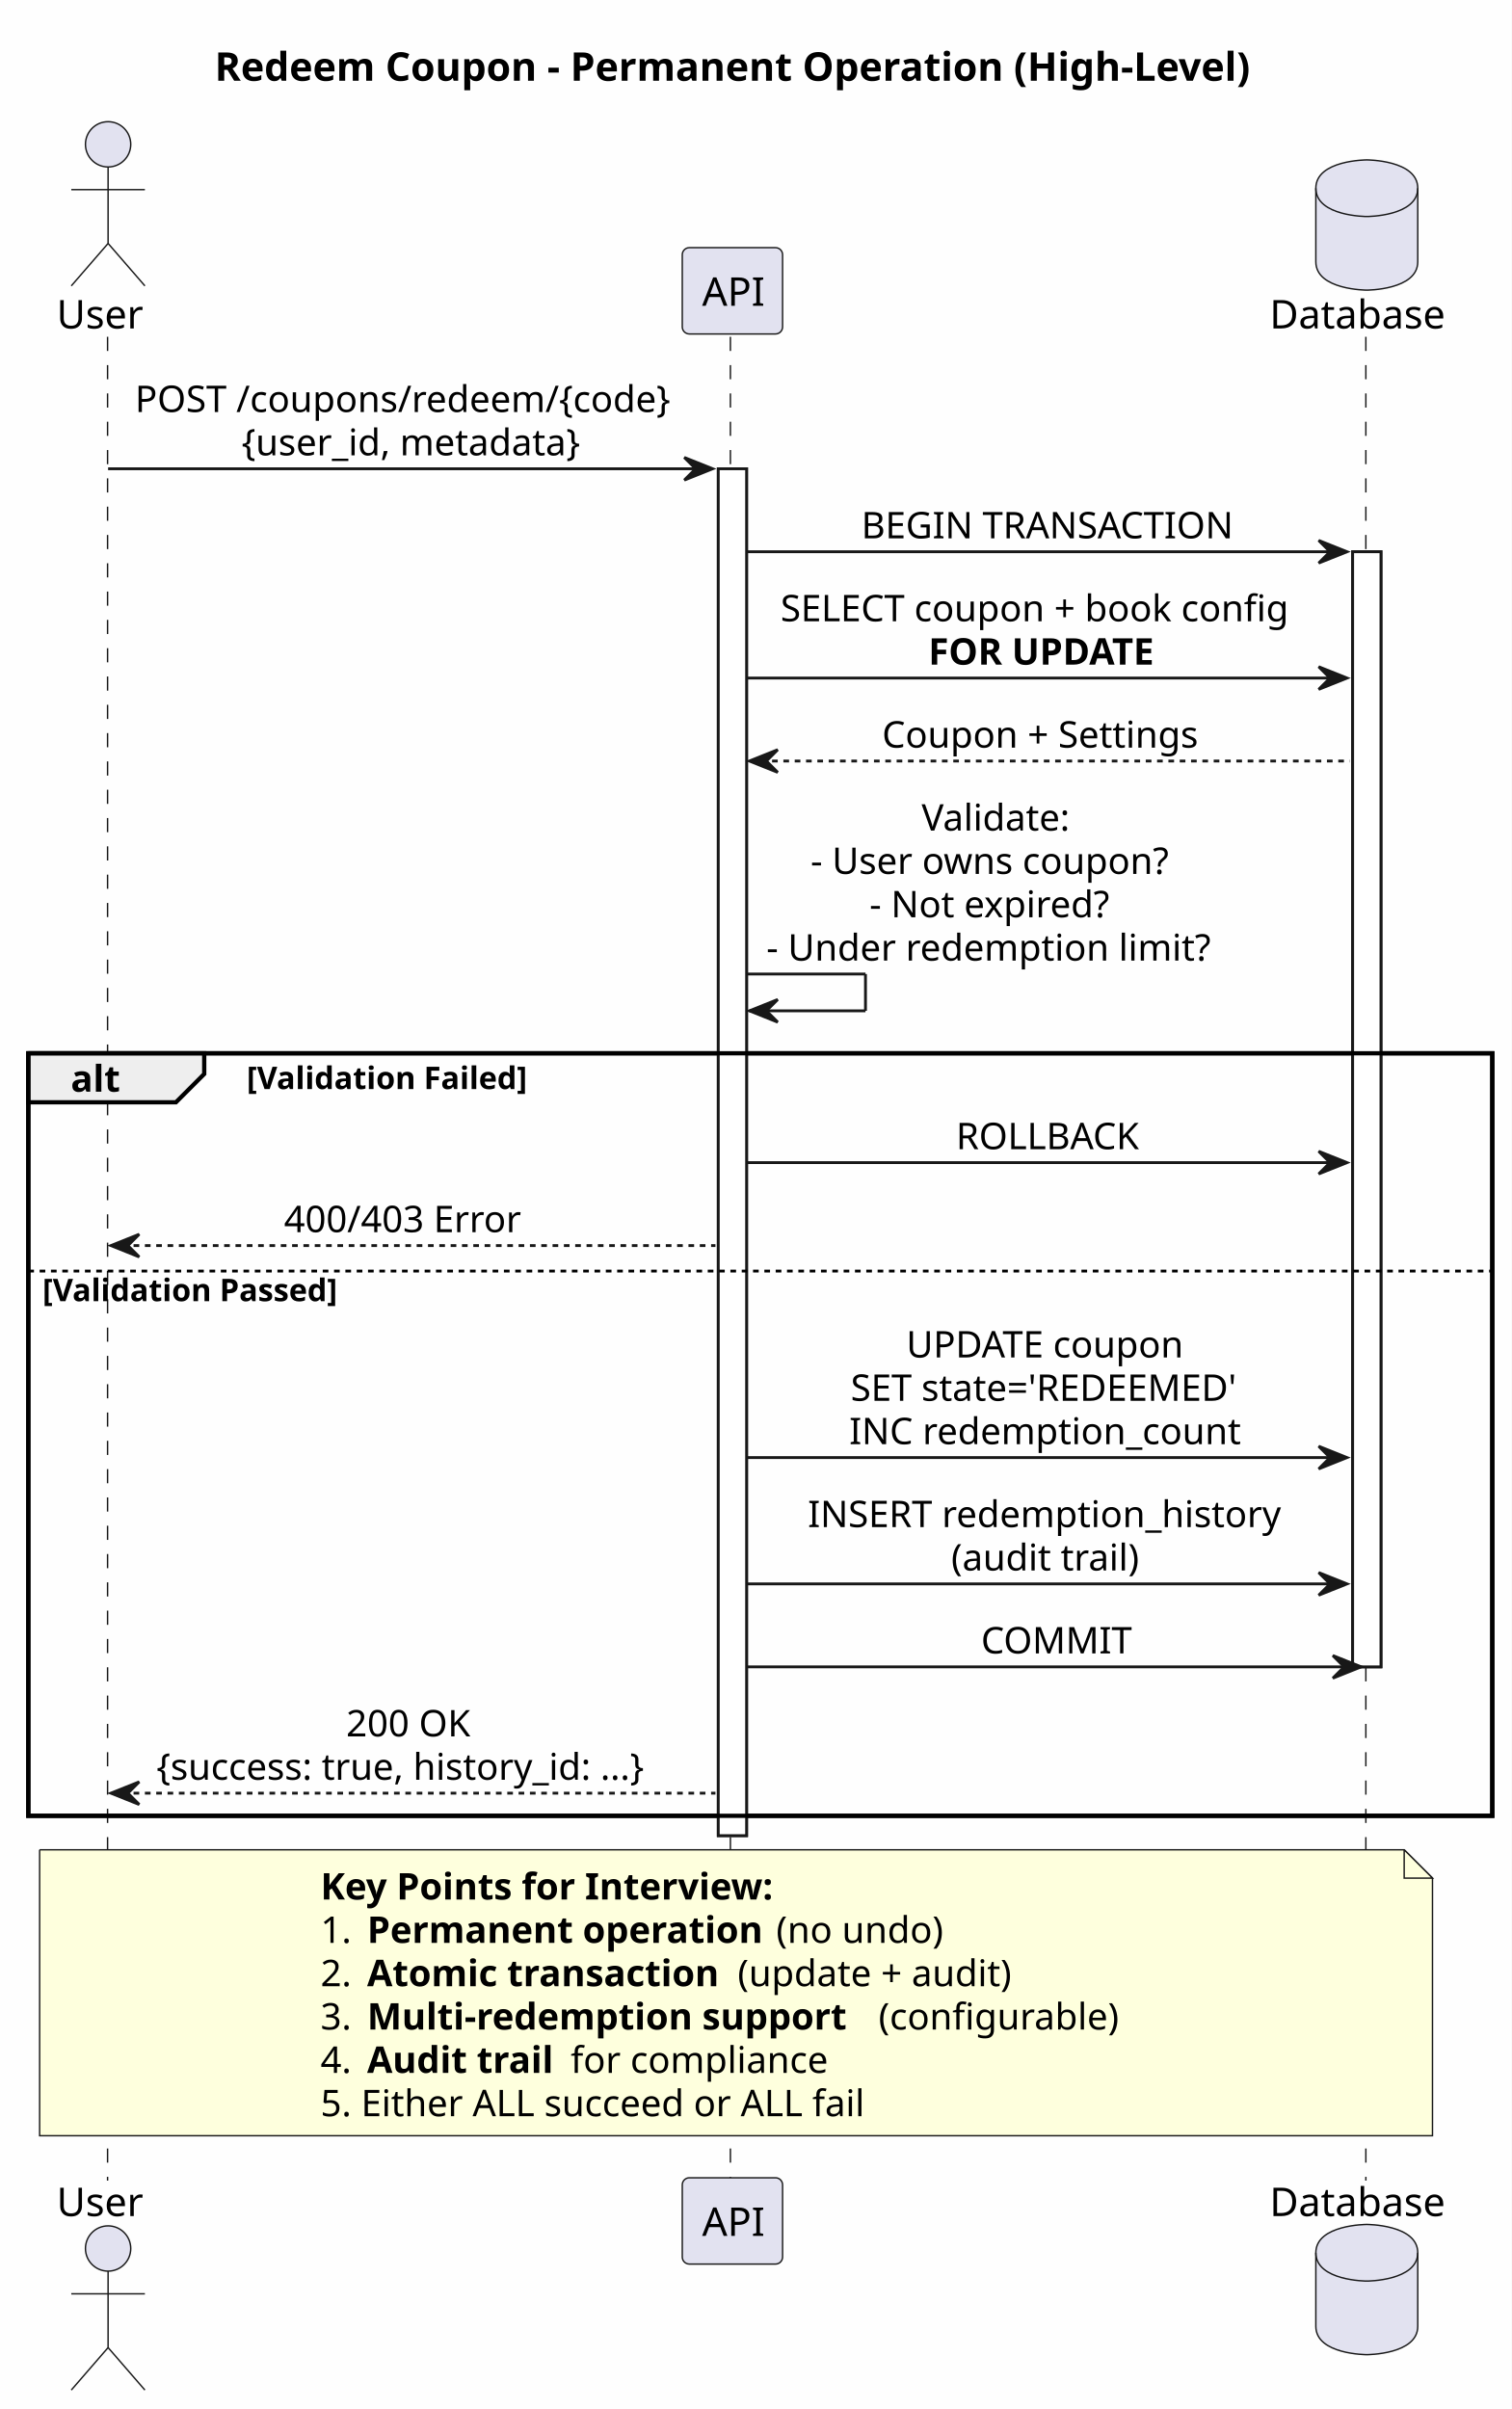
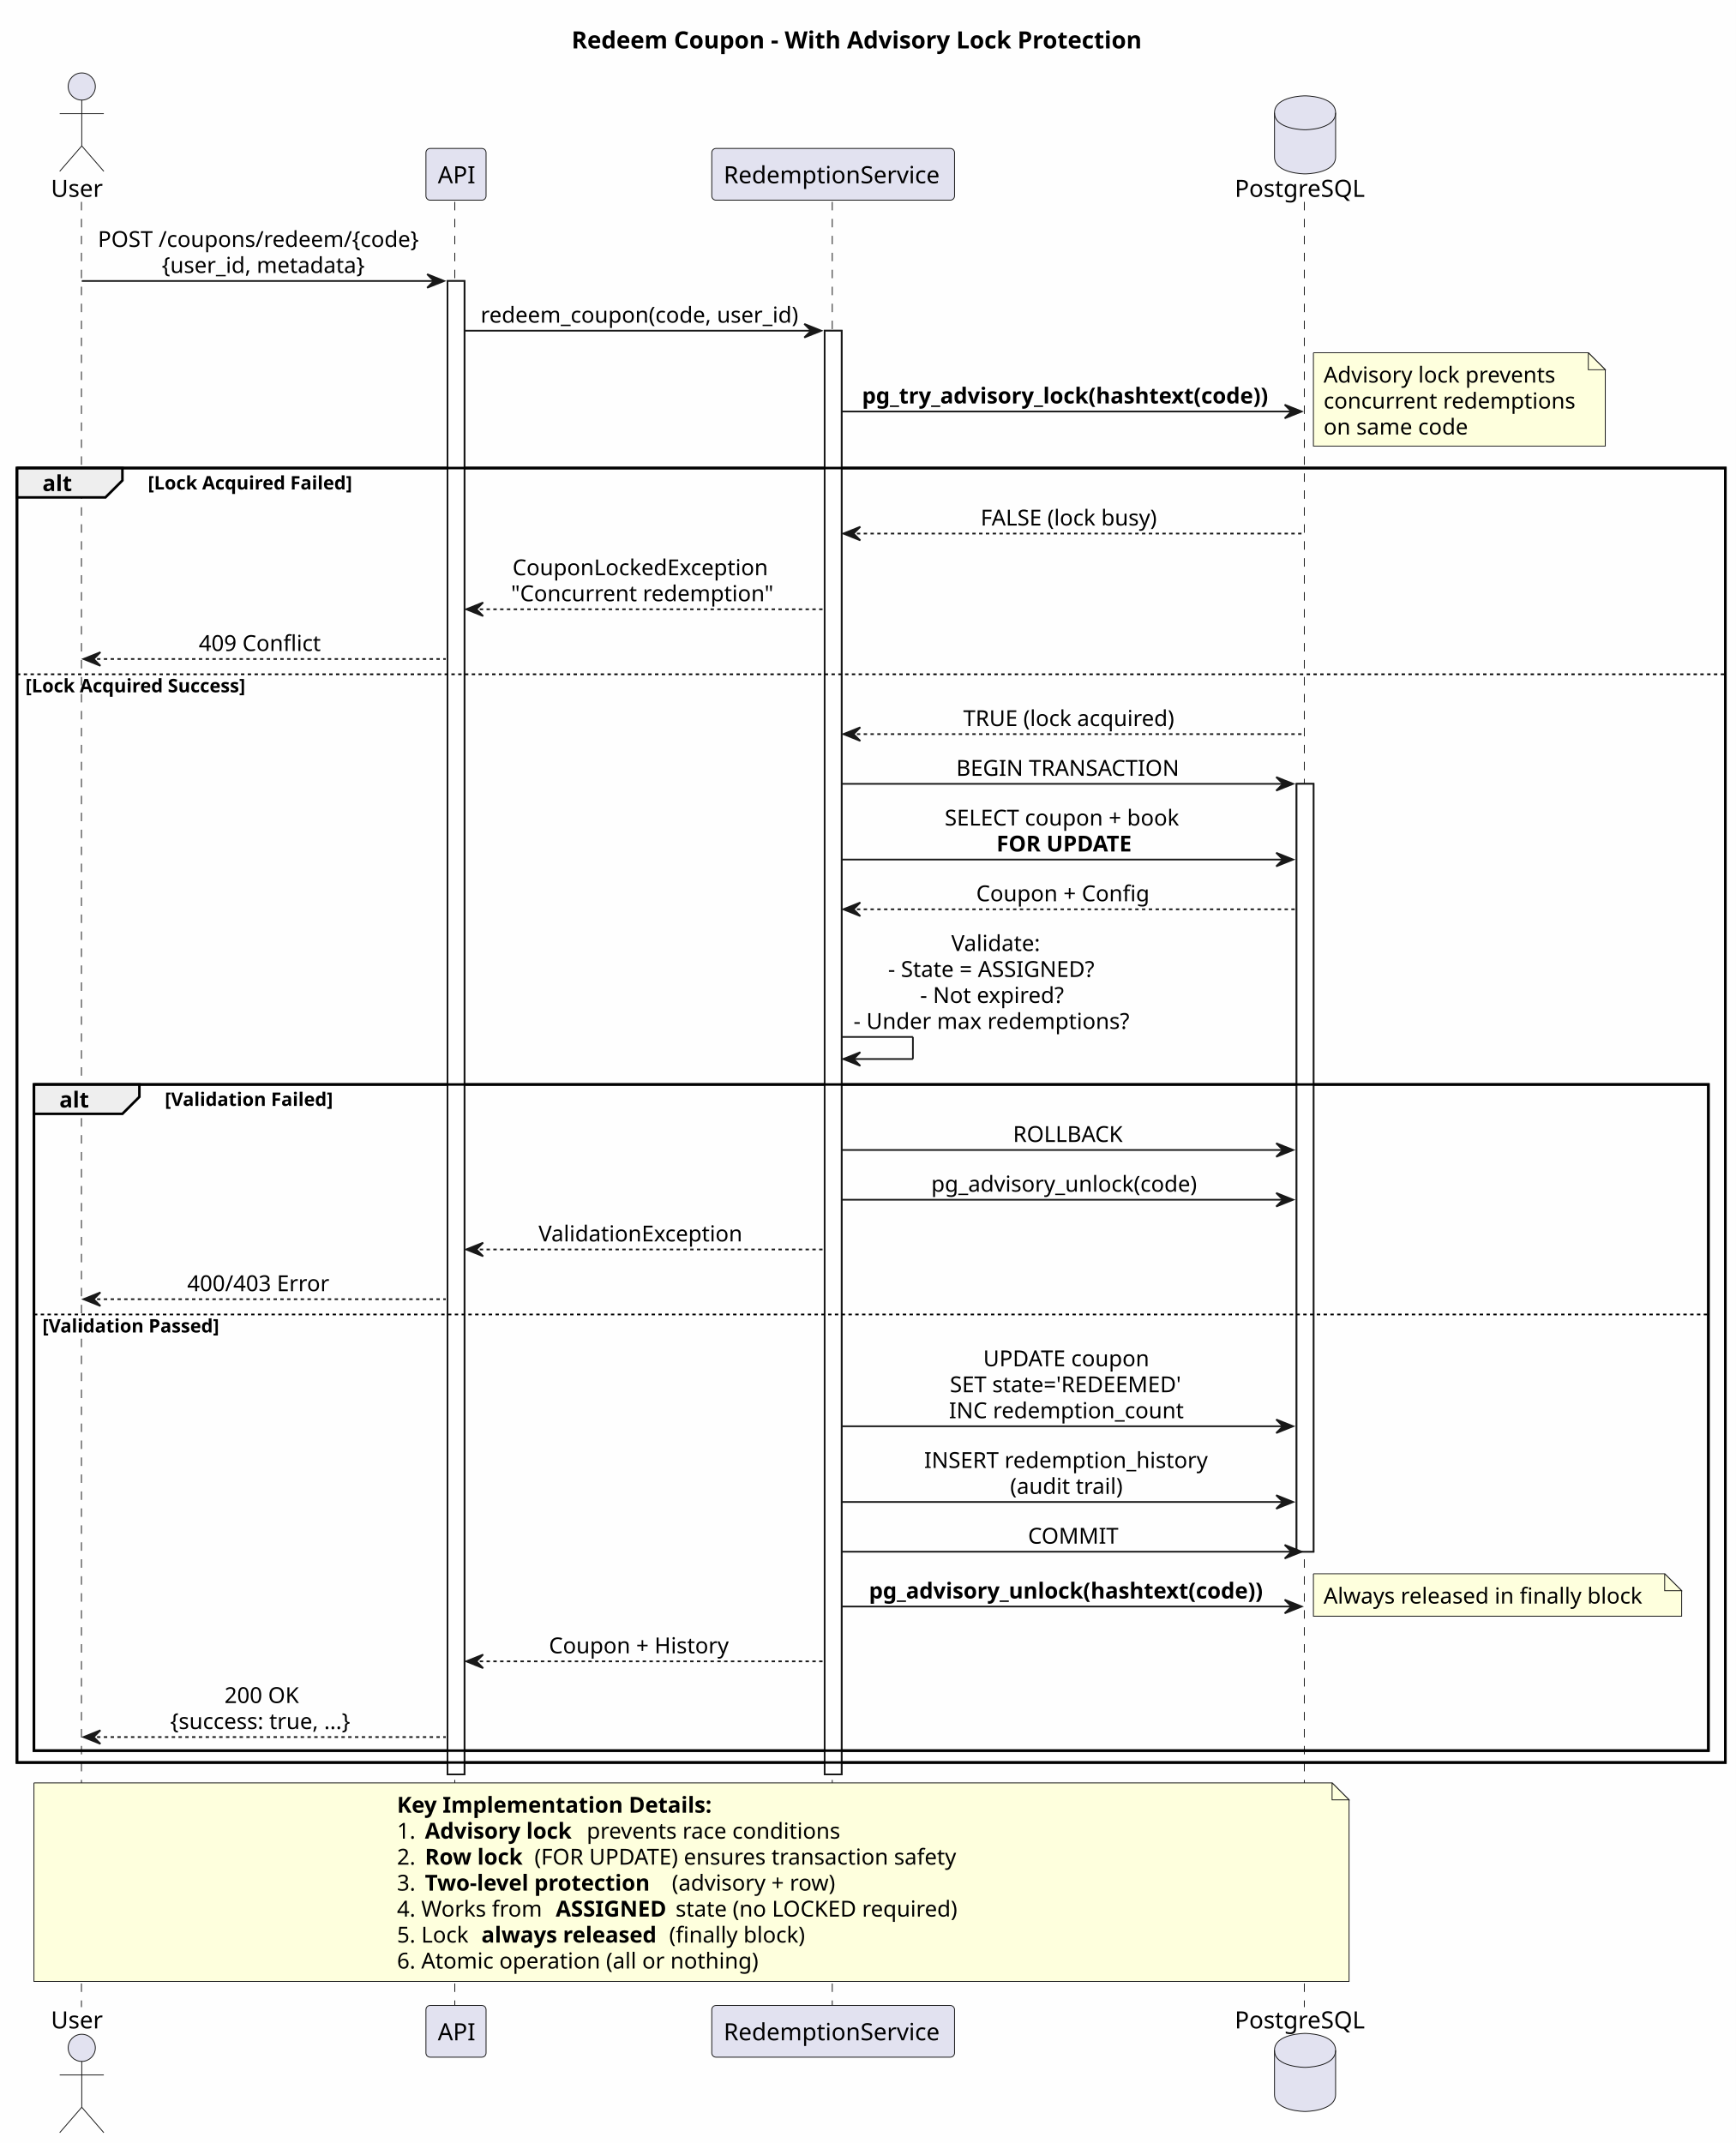
- <svg xmlns="http://www.w3.org/2000/svg" contentStyleType="text/css" data-diagram-type="SEQUENCE" height="851px" preserveAspectRatio="none" style="width:534px;height:851px;background:#FEFEFE;" version="1.1" viewBox="0 0 534 851" width="534px" zoomAndPan="magnify">
+ <svg xmlns="http://www.w3.org/2000/svg" contentStyleType="text/css" data-diagram-type="SEQUENCE" height="1263px" preserveAspectRatio="none" style="width:1023px;height:1263px;background:#FEFEFE;" version="1.1" viewBox="0 0 1023 1263" width="1023px" zoomAndPan="magnify">
  <defs />
  <g>
-     <rect fill="#FEFEFE" height="851" style="stroke:none;stroke-width:1;" width="534" x="0" y="0" />
-     <text fill="#000000" font-family="sans-serif" font-size="14" font-weight="bold" lengthAdjust="spacing" textLength="384.474" x="75.829" y="28.535">Redeem Coupon - Permanent Operation (High-Level)</text>
-     <g>
-       <rect fill="#FFFFFF" height="482.856" style="stroke:#181818;stroke-width:1;" width="10" x="253.719" y="165.598" />
-     </g>
-     <g>
-       <rect fill="#FFFFFF" height="393.924" style="stroke:#181818;stroke-width:1;" width="10" x="477.799" y="194.908" />
-     </g>
-     <rect fill="none" height="269.371" style="stroke:#000000;stroke-width:1.5;" width="517.132" x="10" y="372.082" />
-     <g>
-       <rect fill="#000000" fill-opacity="0" height="651.34" width="8" x="34.183" y="118.977" />
-       <line style="stroke:#181818;stroke-width:0.5;stroke-dasharray:5,5;" x1="38" x2="38" y1="118.977" y2="770.316" />
-     </g>
-     <g>
-       <rect fill="#000000" fill-opacity="0" height="651.34" width="8" x="254.719" y="118.977" />
-       <line style="stroke:#181818;stroke-width:0.5;stroke-dasharray:5,5;" x1="258.003" x2="258.003" y1="118.977" y2="770.316" />
-     </g>
-     <g>
-       <rect fill="#000000" fill-opacity="0" height="651.34" width="8" x="478.799" y="118.977" />
-       <line style="stroke:#181818;stroke-width:0.5;stroke-dasharray:5,5;" x1="482.467" x2="482.467" y1="118.977" y2="770.316" />
+     <rect fill="#FEFEFE" height="1263" style="stroke:none;stroke-width:1;" width="1023" x="0" y="0" />
+     <text fill="#000000" font-family="sans-serif" font-size="14" font-weight="bold" lengthAdjust="spacing" textLength="352.147" x="336.805" y="28.535">Redeem Coupon - With Advisory Lock Protection</text>
+     <g>
+       <rect fill="#FFFFFF" height="880.158" style="stroke:#181818;stroke-width:1;" width="10" x="263.719" y="165.598" />
+     </g>
+     <g>
+       <rect fill="#FFFFFF" height="850.848" style="stroke:#181818;stroke-width:1;" width="10" x="485.979" y="194.908" />
+     </g>
+     <g>
+       <rect fill="#FFFFFF" height="452.545" style="stroke:#181818;stroke-width:1;" width="10" x="764.068" y="461.969" />
+     </g>
+     <rect fill="none" height="762.916" style="stroke:#000000;stroke-width:1.5;" width="1006.756" x="10" y="275.84" />
+     <rect fill="none" height="392.613" style="stroke:#000000;stroke-width:1.5;" width="986.756" x="20" y="639.143" />
+     <g>
+       <rect fill="#000000" fill-opacity="0" height="1063.953" width="8" x="44.183" y="118.977" />
+       <line style="stroke:#181818;stroke-width:0.5;stroke-dasharray:5,5;" x1="48" x2="48" y1="118.977" y2="1182.93" />
+     </g>
+     <g>
+       <rect fill="#000000" fill-opacity="0" height="1063.953" width="8" x="264.719" y="118.977" />
+       <line style="stroke:#181818;stroke-width:0.5;stroke-dasharray:5,5;" x1="268.003" x2="268.003" y1="118.977" y2="1182.93" />
+     </g>
+     <g>
+       <rect fill="#000000" fill-opacity="0" height="1063.953" width="8" x="486.979" y="118.977" />
+       <line style="stroke:#181818;stroke-width:0.5;stroke-dasharray:5,5;" x1="490.455" x2="490.455" y1="118.977" y2="1182.93" />
+     </g>
+     <g>
+       <rect fill="#000000" fill-opacity="0" height="1063.953" width="8" x="765.068" y="118.977" />
+       <line style="stroke:#181818;stroke-width:0.5;stroke-dasharray:5,5;" x1="768.643" x2="768.643" y1="118.977" y2="1182.93" />
    </g>
    <g class="participant participant-head" data-participant="User">
-       <text fill="#000000" font-family="sans-serif" font-size="14" lengthAdjust="spacing" textLength="30.365" x="20" y="116.023">User</text>
-       <ellipse cx="38.183" cy="50.988" fill="#E2E2F0" rx="8" ry="8" style="stroke:#181818;stroke-width:0.5;" />
-       <path d="M38.183,58.988 L38.183,85.988 M25.183,66.988 L51.183,66.988 M38.183,85.988 L25.183,100.988 M38.183,85.988 L51.183,100.988" fill="none" style="stroke:#181818;stroke-width:0.5;" />
+       <text fill="#000000" font-family="sans-serif" font-size="14" lengthAdjust="spacing" textLength="30.365" x="30" y="116.023">User</text>
+       <ellipse cx="48.183" cy="50.988" fill="#E2E2F0" rx="8" ry="8" style="stroke:#181818;stroke-width:0.5;" />
+       <path d="M48.183,58.988 L48.183,85.988 M35.183,66.988 L61.183,66.988 M48.183,85.988 L35.183,100.988 M48.183,85.988 L61.183,100.988" fill="none" style="stroke:#181818;stroke-width:0.5;" />
    </g>
    <g class="participant participant-tail" data-participant="User">
-       <text fill="#000000" font-family="sans-serif" font-size="14" lengthAdjust="spacing" textLength="30.365" x="20" y="782.852">User</text>
-       <ellipse cx="38.183" cy="794.305" fill="#E2E2F0" rx="8" ry="8" style="stroke:#181818;stroke-width:0.5;" />
-       <path d="M38.183,802.305 L38.183,829.305 M25.183,810.305 L51.183,810.305 M38.183,829.305 L25.183,844.305 M38.183,829.305 L51.183,844.305" fill="none" style="stroke:#181818;stroke-width:0.5;" />
+       <text fill="#000000" font-family="sans-serif" font-size="14" lengthAdjust="spacing" textLength="30.365" x="30" y="1195.465">User</text>
+       <ellipse cx="48.183" cy="1206.918" fill="#E2E2F0" rx="8" ry="8" style="stroke:#181818;stroke-width:0.5;" />
+       <path d="M48.183,1214.918 L48.183,1241.918 M35.183,1222.918 L61.183,1222.918 M48.183,1241.918 L35.183,1256.918 M48.183,1241.918 L61.183,1256.918" fill="none" style="stroke:#181818;stroke-width:0.5;" />
    </g>
    <g class="participant participant-head" data-participant="API">
-       <rect fill="#E2E2F0" height="30.488" rx="2.5" ry="2.5" style="stroke:#181818;stroke-width:0.5;" width="35.431" x="241.003" y="87.488" />
-       <text fill="#000000" font-family="sans-serif" font-size="14" lengthAdjust="spacing" textLength="21.431" x="248.003" y="108.023">API</text>
+       <rect fill="#E2E2F0" height="30.488" rx="2.5" ry="2.5" style="stroke:#181818;stroke-width:0.5;" width="35.431" x="251.003" y="87.488" />
+       <text fill="#000000" font-family="sans-serif" font-size="14" lengthAdjust="spacing" textLength="21.431" x="258.003" y="108.023">API</text>
    </g>
    <g class="participant participant-tail" data-participant="API">
-       <rect fill="#E2E2F0" height="30.488" rx="2.5" ry="2.5" style="stroke:#181818;stroke-width:0.5;" width="35.431" x="241.003" y="769.316" />
-       <text fill="#000000" font-family="sans-serif" font-size="14" lengthAdjust="spacing" textLength="21.431" x="248.003" y="789.852">API</text>
+       <rect fill="#E2E2F0" height="30.488" rx="2.5" ry="2.5" style="stroke:#181818;stroke-width:0.5;" width="35.431" x="251.003" y="1181.93" />
+       <text fill="#000000" font-family="sans-serif" font-size="14" lengthAdjust="spacing" textLength="21.431" x="258.003" y="1202.465">API</text>
+     </g>
+     <g class="participant participant-head" data-participant="Service">
+       <rect fill="#E2E2F0" height="30.488" rx="2.5" ry="2.5" style="stroke:#181818;stroke-width:0.5;" width="143.049" x="419.455" y="87.488" />
+       <text fill="#000000" font-family="sans-serif" font-size="14" lengthAdjust="spacing" textLength="129.049" x="426.455" y="108.023">RedemptionService</text>
+     </g>
+     <g class="participant participant-tail" data-participant="Service">
+       <rect fill="#E2E2F0" height="30.488" rx="2.5" ry="2.5" style="stroke:#181818;stroke-width:0.5;" width="143.049" x="419.455" y="1181.93" />
+       <text fill="#000000" font-family="sans-serif" font-size="14" lengthAdjust="spacing" textLength="129.049" x="426.455" y="1202.465">RedemptionService</text>
    </g>
    <g class="participant participant-head" data-participant="DB">
-       <text fill="#000000" font-family="sans-serif" font-size="14" lengthAdjust="spacing" textLength="62.665" x="448.467" y="116.023">Database</text>
-       <path d="M464.799,66.488 C464.799,56.488 482.799,56.488 482.799,56.488 C482.799,56.488 500.799,56.488 500.799,66.488 L500.799,92.488 C500.799,102.488 482.799,102.488 482.799,102.488 C482.799,102.488 464.799,102.488 464.799,92.488 L464.799,66.488" fill="#E2E2F0" style="stroke:#181818;stroke-width:0.5;" />
-       <path d="M464.799,66.488 C464.799,76.488 482.799,76.488 482.799,76.488 C482.799,76.488 500.799,76.488 500.799,66.488" fill="none" style="stroke:#181818;stroke-width:0.5;" />
+       <text fill="#000000" font-family="sans-serif" font-size="14" lengthAdjust="spacing" textLength="76.85" x="727.643" y="116.023">PostgreSQL</text>
+       <path d="M751.068,66.488 C751.068,56.488 769.068,56.488 769.068,56.488 C769.068,56.488 787.068,56.488 787.068,66.488 L787.068,92.488 C787.068,102.488 769.068,102.488 769.068,102.488 C769.068,102.488 751.068,102.488 751.068,92.488 L751.068,66.488" fill="#E2E2F0" style="stroke:#181818;stroke-width:0.5;" />
+       <path d="M751.068,66.488 C751.068,76.488 769.068,76.488 769.068,76.488 C769.068,76.488 787.068,76.488 787.068,66.488" fill="none" style="stroke:#181818;stroke-width:0.5;" />
    </g>
    <g class="participant participant-tail" data-participant="DB">
-       <text fill="#000000" font-family="sans-serif" font-size="14" lengthAdjust="spacing" textLength="62.665" x="448.467" y="782.852">Database</text>
-       <path d="M464.799,795.805 C464.799,785.805 482.799,785.805 482.799,785.805 C482.799,785.805 500.799,785.805 500.799,795.805 L500.799,821.805 C500.799,831.805 482.799,831.805 482.799,831.805 C482.799,831.805 464.799,831.805 464.799,821.805 L464.799,795.805" fill="#E2E2F0" style="stroke:#181818;stroke-width:0.5;" />
-       <path d="M464.799,795.805 C464.799,805.805 482.799,805.805 482.799,805.805 C482.799,805.805 500.799,805.805 500.799,795.805" fill="none" style="stroke:#181818;stroke-width:0.5;" />
-     </g>
-     <g>
-       <rect fill="#FFFFFF" height="482.856" style="stroke:#181818;stroke-width:1;" width="10" x="253.719" y="165.598" />
-     </g>
-     <g>
-       <rect fill="#FFFFFF" height="393.924" style="stroke:#181818;stroke-width:1;" width="10" x="477.799" y="194.908" />
+       <text fill="#000000" font-family="sans-serif" font-size="14" lengthAdjust="spacing" textLength="76.85" x="727.643" y="1195.465">PostgreSQL</text>
+       <path d="M751.068,1208.418 C751.068,1198.418 769.068,1198.418 769.068,1198.418 C769.068,1198.418 787.068,1198.418 787.068,1208.418 L787.068,1234.418 C787.068,1244.418 769.068,1244.418 769.068,1244.418 C769.068,1244.418 751.068,1244.418 751.068,1234.418 L751.068,1208.418" fill="#E2E2F0" style="stroke:#181818;stroke-width:0.5;" />
+       <path d="M751.068,1208.418 C751.068,1218.418 769.068,1218.418 769.068,1218.418 C769.068,1218.418 787.068,1218.418 787.068,1208.418" fill="none" style="stroke:#181818;stroke-width:0.5;" />
+     </g>
+     <g>
+       <rect fill="#FFFFFF" height="880.158" style="stroke:#181818;stroke-width:1;" width="10" x="263.719" y="165.598" />
+     </g>
+     <g>
+       <rect fill="#FFFFFF" height="850.848" style="stroke:#181818;stroke-width:1;" width="10" x="485.979" y="194.908" />
+     </g>
+     <g>
+       <rect fill="#FFFFFF" height="452.545" style="stroke:#181818;stroke-width:1;" width="10" x="764.068" y="461.969" />
    </g>
    <g class="message" data-participant-1="User" data-participant-2="API">
-       <polygon fill="#181818" points="241.719,161.598,251.719,165.598,241.719,169.598,245.719,165.598" style="stroke:#181818;stroke-width:1;" />
-       <line style="stroke:#181818;stroke-width:1;" x1="38.183" x2="247.719" y1="165.598" y2="165.598" />
-       <text fill="#000000" font-family="sans-serif" font-size="13" lengthAdjust="spacing" textLength="196.536" x="47.683" y="145.545">POST /coupons/redeem/{code}</text>
-       <text fill="#000000" font-family="sans-serif" font-size="13" lengthAdjust="spacing" textLength="121.202" x="85.35" y="160.856">{user_id, metadata}</text>
-     </g>
-     <g class="message" data-participant-1="API" data-participant-2="DB">
-       <polygon fill="#181818" points="465.799,190.908,475.799,194.908,465.799,198.908,469.799,194.908" style="stroke:#181818;stroke-width:1;" />
-       <line style="stroke:#181818;stroke-width:1;" x1="263.719" x2="471.799" y1="194.908" y2="194.908" />
-       <text fill="#000000" font-family="sans-serif" font-size="13" lengthAdjust="spacing" textLength="133.028" x="304.245" y="190.166">BEGIN TRANSACTION</text>
-     </g>
-     <g class="message" data-participant-1="API" data-participant-2="DB">
-       <polygon fill="#181818" points="465.799,235.529,475.799,239.529,465.799,243.529,469.799,239.529" style="stroke:#181818;stroke-width:1;" />
-       <line style="stroke:#181818;stroke-width:1;" x1="263.719" x2="471.799" y1="239.529" y2="239.529" />
-       <text fill="#000000" font-family="sans-serif" font-size="13" lengthAdjust="spacing" textLength="190.081" x="275.719" y="219.477">SELECT coupon + book config</text>
-       <text fill="#000000" font-family="sans-serif" font-size="13" font-weight="bold" lengthAdjust="spacing" textLength="85.624" x="327.947" y="234.787">FOR UPDATE</text>
-     </g>
-     <g class="message" data-participant-1="DB" data-participant-2="API">
-       <polygon fill="#181818" points="274.719,264.84,264.719,268.84,274.719,272.84,270.719,268.84" style="stroke:#181818;stroke-width:1;" />
-       <line style="stroke:#181818;stroke-width:1;stroke-dasharray:2,2;" x1="268.719" x2="476.799" y1="268.84" y2="268.84" />
-       <text fill="#000000" font-family="sans-serif" font-size="13" lengthAdjust="spacing" textLength="118.371" x="311.574" y="264.098">Coupon + Settings</text>
-     </g>
-     <g class="message" data-participant-1="API" data-participant-2="API">
-       <line style="stroke:#181818;stroke-width:1;" x1="263.719" x2="305.719" y1="344.082" y2="344.082" />
-       <line style="stroke:#181818;stroke-width:1;" x1="305.719" x2="305.719" y1="344.082" y2="357.082" />
-       <line style="stroke:#181818;stroke-width:1;" x1="264.719" x2="305.719" y1="357.082" y2="357.082" />
-       <polygon fill="#181818" points="274.719,353.082,264.719,357.082,274.719,361.082,270.719,357.082" style="stroke:#181818;stroke-width:1;" />
-       <text fill="#000000" font-family="sans-serif" font-size="13" lengthAdjust="spacing" textLength="54.774" x="325.54" y="293.408">Validate:</text>
-       <text fill="#000000" font-family="sans-serif" font-size="13" lengthAdjust="spacing" textLength="133.186" x="286.334" y="308.719">- User owns coupon?</text>
-       <text fill="#000000" font-family="sans-serif" font-size="13" lengthAdjust="spacing" textLength="91.584" x="307.135" y="324.029">- Not expired?</text>
-       <text fill="#000000" font-family="sans-serif" font-size="13" lengthAdjust="spacing" textLength="164.417" x="270.719" y="339.34">- Under redemption limit?</text>
-     </g>
-     <path d="M10,372.082 L72.139,372.082 L72.139,379.393 L62.139,389.393 L10,389.393 L10,372.082" fill="#EEEEEE" style="stroke:#000000;stroke-width:1.5;" />
-     <rect fill="none" height="269.371" style="stroke:#000000;stroke-width:1.5;" width="517.132" x="10" y="372.082" />
-     <text fill="#000000" font-family="sans-serif" font-size="13" font-weight="bold" lengthAdjust="spacing" textLength="17.139" x="25" y="385.65">alt</text>
-     <text fill="#000000" font-family="sans-serif" font-size="11" font-weight="bold" lengthAdjust="spacing" textLength="102.797" x="87.139" y="384.717">[Validation Failed]</text>
-     <g class="message" data-participant-1="API" data-participant-2="DB">
-       <polygon fill="#181818" points="465.799,406.703,475.799,410.703,465.799,414.703,469.799,410.703" style="stroke:#181818;stroke-width:1;" />
-       <line style="stroke:#181818;stroke-width:1;" x1="263.719" x2="471.799" y1="410.703" y2="410.703" />
-       <text fill="#000000" font-family="sans-serif" font-size="13" lengthAdjust="spacing" textLength="66.111" x="337.704" y="405.961">ROLLBACK</text>
+       <polygon fill="#181818" points="251.719,161.598,261.719,165.598,251.719,169.598,255.719,165.598" style="stroke:#181818;stroke-width:1;" />
+       <line style="stroke:#181818;stroke-width:1;" x1="48.183" x2="257.719" y1="165.598" y2="165.598" />
+       <text fill="#000000" font-family="sans-serif" font-size="13" lengthAdjust="spacing" textLength="196.536" x="57.683" y="145.545">POST /coupons/redeem/{code}</text>
+       <text fill="#000000" font-family="sans-serif" font-size="13" lengthAdjust="spacing" textLength="121.202" x="95.35" y="160.856">{user_id, metadata}</text>
+     </g>
+     <g class="message" data-participant-1="API" data-participant-2="Service">
+       <polygon fill="#181818" points="473.979,190.908,483.979,194.908,473.979,198.908,477.979,194.908" style="stroke:#181818;stroke-width:1;" />
+       <line style="stroke:#181818;stroke-width:1;" x1="273.719" x2="479.979" y1="194.908" y2="194.908" />
+       <text fill="#000000" font-family="sans-serif" font-size="13" lengthAdjust="spacing" textLength="193.261" x="283.219" y="190.166">redeem_coupon(code, user_id)</text>
+     </g>
+     <g class="message" data-participant-1="Service" data-participant-2="DB">
+       <polygon fill="#181818" points="757.068,238.529,767.068,242.529,757.068,246.529,761.068,242.529" style="stroke:#181818;stroke-width:1;" />
+       <line style="stroke:#181818;stroke-width:1;" x1="495.979" x2="763.068" y1="242.529" y2="242.529" />
+       <text fill="#000000" font-family="sans-serif" font-size="13" font-weight="bold" lengthAdjust="spacing" textLength="249.088" x="507.979" y="237.787">pg_try_advisory_lock(hashtext(code))</text>
+     </g>
+     <path d="M774,207.908 L774,262.908 L946,262.908 L946,217.908 L936,207.908 L774,207.908" fill="#FEFFDD" style="stroke:#181818;stroke-width:0.5;" />
+     <path d="M936,207.908 L936,217.908 L946,217.908 L936,207.908" fill="#FEFFDD" style="stroke:#181818;stroke-width:0.5;" />
+     <text fill="#000000" font-family="sans-serif" font-size="13" lengthAdjust="spacing" textLength="142.86" x="780" y="225.477">Advisory lock prevents</text>
+     <text fill="#000000" font-family="sans-serif" font-size="13" lengthAdjust="spacing" textLength="151.969" x="780" y="240.787">concurrent redemptions</text>
+     <text fill="#000000" font-family="sans-serif" font-size="13" lengthAdjust="spacing" textLength="87.534" x="780" y="256.098">on same code</text>
+     <path d="M10,275.84 L72.139,275.84 L72.139,283.15 L62.139,293.15 L10,293.15 L10,275.84" fill="#EEEEEE" style="stroke:#000000;stroke-width:1.5;" />
+     <rect fill="none" height="762.916" style="stroke:#000000;stroke-width:1.5;" width="1006.756" x="10" y="275.84" />
+     <text fill="#000000" font-family="sans-serif" font-size="13" font-weight="bold" lengthAdjust="spacing" textLength="17.139" x="25" y="289.408">alt</text>
+     <text fill="#000000" font-family="sans-serif" font-size="11" font-weight="bold" lengthAdjust="spacing" textLength="126.092" x="87.139" y="288.475">[Lock Acquired Failed]</text>
+     <g class="message" data-participant-1="DB" data-participant-2="Service">
+       <polygon fill="#181818" points="506.979,310.461,496.979,314.461,506.979,318.461,502.979,314.461" style="stroke:#181818;stroke-width:1;" />
+       <line style="stroke:#181818;stroke-width:1;stroke-dasharray:2,2;" x1="500.979" x2="768.068" y1="314.461" y2="314.461" />
+       <text fill="#000000" font-family="sans-serif" font-size="13" lengthAdjust="spacing" textLength="109.269" x="577.889" y="309.719">FALSE (lock busy)</text>
+     </g>
+     <g class="message" data-participant-1="Service" data-participant-2="API">
+       <polygon fill="#181818" points="284.719,355.082,274.719,359.082,284.719,363.082,280.719,359.082" style="stroke:#181818;stroke-width:1;" />
+       <line style="stroke:#181818;stroke-width:1;stroke-dasharray:2,2;" x1="278.719" x2="484.979" y1="359.082" y2="359.082" />
+       <text fill="#000000" font-family="sans-serif" font-size="13" lengthAdjust="spacing" textLength="155.657" x="302.021" y="339.029">CouponLockedException</text>
+       <text fill="#000000" font-family="sans-serif" font-size="13" lengthAdjust="spacing" textLength="157.39" x="301.154" y="354.34">"Concurrent redemption"</text>
    </g>
    <g class="message" data-participant-1="API" data-participant-2="User">
-       <polygon fill="#181818" points="49.183,436.014,39.183,440.014,49.183,444.014,45.183,440.014" style="stroke:#181818;stroke-width:1;" />
-       <line style="stroke:#181818;stroke-width:1;stroke-dasharray:2,2;" x1="43.183" x2="252.719" y1="440.014" y2="440.014" />
-       <text fill="#000000" font-family="sans-serif" font-size="13" lengthAdjust="spacing" textLength="91.241" x="100.33" y="435.272">400/403 Error</text>
-     </g>
-     <line style="stroke:#000000;stroke-width:1;stroke-dasharray:2,2;" x1="10" x2="527.132" y1="449.014" y2="449.014" />
-     <text fill="#000000" font-family="sans-serif" font-size="11" font-weight="bold" lengthAdjust="spacing" textLength="108.512" x="15" y="459.648">[Validation Passed]</text>
-     <g class="message" data-participant-1="API" data-participant-2="DB">
-       <polygon fill="#181818" points="465.799,510.9,475.799,514.9,465.799,518.9,469.799,514.9" style="stroke:#181818;stroke-width:1;" />
-       <line style="stroke:#181818;stroke-width:1;" x1="263.719" x2="471.799" y1="514.9" y2="514.9" />
-       <text fill="#000000" font-family="sans-serif" font-size="13" lengthAdjust="spacing" textLength="101.226" x="320.146" y="479.537">UPDATE coupon</text>
-       <text fill="#000000" font-family="sans-serif" font-size="13" lengthAdjust="spacing" textLength="140.518" x="300.5" y="494.848">SET state='REDEEMED'</text>
-       <text fill="#000000" font-family="sans-serif" font-size="13" lengthAdjust="spacing" textLength="141.578" x="299.97" y="510.158">INC redemption_count</text>
-     </g>
-     <g class="message" data-participant-1="API" data-participant-2="DB">
-       <polygon fill="#181818" points="465.799,555.521,475.799,559.521,465.799,563.521,469.799,559.521" style="stroke:#181818;stroke-width:1;" />
-       <line style="stroke:#181818;stroke-width:1;" x1="263.719" x2="471.799" y1="559.521" y2="559.521" />
-       <text fill="#000000" font-family="sans-serif" font-size="13" lengthAdjust="spacing" textLength="170.841" x="285.339" y="539.469">INSERT redemption_history</text>
-       <text fill="#000000" font-family="sans-serif" font-size="13" lengthAdjust="spacing" textLength="69.494" x="336.012" y="554.779">(audit trail)</text>
-     </g>
-     <g class="message" data-participant-1="API" data-participant-2="DB">
-       <polygon fill="#181818" points="470.799,584.832,480.799,588.832,470.799,592.832,474.799,588.832" style="stroke:#181818;stroke-width:1;" />
-       <line style="stroke:#181818;stroke-width:1;" x1="263.719" x2="476.799" y1="588.832" y2="588.832" />
-       <text fill="#000000" font-family="sans-serif" font-size="13" lengthAdjust="spacing" textLength="53.454" x="346.532" y="584.09">COMMIT</text>
+       <polygon fill="#181818" points="59.183,384.393,49.183,388.393,59.183,392.393,55.183,388.393" style="stroke:#181818;stroke-width:1;" />
+       <line style="stroke:#181818;stroke-width:1;stroke-dasharray:2,2;" x1="53.183" x2="262.719" y1="388.393" y2="388.393" />
+       <text fill="#000000" font-family="sans-serif" font-size="13" lengthAdjust="spacing" textLength="77.638" x="117.132" y="383.65">409 Conflict</text>
+     </g>
+     <line style="stroke:#000000;stroke-width:1;stroke-dasharray:2,2;" x1="10" x2="1016.756" y1="397.393" y2="397.393" />
+     <text fill="#000000" font-family="sans-serif" font-size="11" font-weight="bold" lengthAdjust="spacing" textLength="136.523" x="15" y="408.027">[Lock Acquired Success]</text>
+     <g class="message" data-participant-1="DB" data-participant-2="Service">
+       <polygon fill="#181818" points="506.979,428.658,496.979,432.658,506.979,436.658,502.979,432.658" style="stroke:#181818;stroke-width:1;" />
+       <line style="stroke:#181818;stroke-width:1;stroke-dasharray:2,2;" x1="500.979" x2="768.068" y1="432.658" y2="432.658" />
+       <text fill="#000000" font-family="sans-serif" font-size="13" lengthAdjust="spacing" textLength="129.765" x="567.641" y="427.916">TRUE (lock acquired)</text>
+     </g>
+     <g class="message" data-participant-1="Service" data-participant-2="DB">
+       <polygon fill="#181818" points="752.068,457.969,762.068,461.969,752.068,465.969,756.068,461.969" style="stroke:#181818;stroke-width:1;" />
+       <line style="stroke:#181818;stroke-width:1;" x1="495.979" x2="758.068" y1="461.969" y2="461.969" />
+       <text fill="#000000" font-family="sans-serif" font-size="13" lengthAdjust="spacing" textLength="133.028" x="563.51" y="457.227">BEGIN TRANSACTION</text>
+     </g>
+     <g class="message" data-participant-1="Service" data-participant-2="DB">
+       <polygon fill="#181818" points="752.068,502.59,762.068,506.59,752.068,510.59,756.068,506.59" style="stroke:#181818;stroke-width:1;" />
+       <line style="stroke:#181818;stroke-width:1;" x1="495.979" x2="758.068" y1="506.59" y2="506.59" />
+       <text fill="#000000" font-family="sans-serif" font-size="13" lengthAdjust="spacing" textLength="146.612" x="556.718" y="486.537">SELECT coupon + book</text>
+       <text fill="#000000" font-family="sans-serif" font-size="13" font-weight="bold" lengthAdjust="spacing" textLength="85.624" x="587.212" y="501.848">FOR UPDATE</text>
+     </g>
+     <g class="message" data-participant-1="DB" data-participant-2="Service">
+       <polygon fill="#181818" points="506.979,531.9,496.979,535.9,506.979,539.9,502.979,535.9" style="stroke:#181818;stroke-width:1;" />
+       <line style="stroke:#181818;stroke-width:1;stroke-dasharray:2,2;" x1="500.979" x2="763.068" y1="535.9" y2="535.9" />
+       <text fill="#000000" font-family="sans-serif" font-size="13" lengthAdjust="spacing" textLength="109.535" x="575.256" y="531.158">Coupon + Config</text>
+     </g>
+     <g class="message" data-participant-1="Service" data-participant-2="Service">
+       <line style="stroke:#181818;stroke-width:1;" x1="495.979" x2="537.98" y1="611.143" y2="611.143" />
+       <line style="stroke:#181818;stroke-width:1;" x1="537.98" x2="537.98" y1="611.143" y2="624.143" />
+       <line style="stroke:#181818;stroke-width:1;" x1="496.979" x2="537.98" y1="624.143" y2="624.143" />
+       <polygon fill="#181818" points="506.979,620.143,496.979,624.143,506.979,628.143,502.979,624.143" style="stroke:#181818;stroke-width:1;" />
+       <text fill="#000000" font-family="sans-serif" font-size="13" lengthAdjust="spacing" textLength="54.774" x="560.623" y="560.469">Validate:</text>
+       <text fill="#000000" font-family="sans-serif" font-size="13" lengthAdjust="spacing" textLength="129.327" x="523.346" y="575.779">- State = ASSIGNED?</text>
+       <text fill="#000000" font-family="sans-serif" font-size="13" lengthAdjust="spacing" textLength="91.584" x="542.217" y="591.09">- Not expired?</text>
+       <text fill="#000000" font-family="sans-serif" font-size="13" lengthAdjust="spacing" textLength="170.06" x="502.979" y="606.4">- Under max redemptions?</text>
+     </g>
+     <path d="M20,639.143 L82.139,639.143 L82.139,646.453 L72.139,656.453 L20,656.453 L20,639.143" fill="#EEEEEE" style="stroke:#000000;stroke-width:1.5;" />
+     <rect fill="none" height="392.613" style="stroke:#000000;stroke-width:1.5;" width="986.756" x="20" y="639.143" />
+     <text fill="#000000" font-family="sans-serif" font-size="13" font-weight="bold" lengthAdjust="spacing" textLength="17.139" x="35" y="652.711">alt</text>
+     <text fill="#000000" font-family="sans-serif" font-size="11" font-weight="bold" lengthAdjust="spacing" textLength="102.797" x="97.139" y="651.777">[Validation Failed]</text>
+     <g class="message" data-participant-1="Service" data-participant-2="DB">
+       <polygon fill="#181818" points="752.068,673.764,762.068,677.764,752.068,681.764,756.068,677.764" style="stroke:#181818;stroke-width:1;" />
+       <line style="stroke:#181818;stroke-width:1;" x1="495.979" x2="758.068" y1="677.764" y2="677.764" />
+       <text fill="#000000" font-family="sans-serif" font-size="13" lengthAdjust="spacing" textLength="66.111" x="596.968" y="673.021">ROLLBACK</text>
+     </g>
+     <g class="message" data-participant-1="Service" data-participant-2="DB">
+       <polygon fill="#181818" points="752.068,703.074,762.068,707.074,752.068,711.074,756.068,707.074" style="stroke:#181818;stroke-width:1;" />
+       <line style="stroke:#181818;stroke-width:1;" x1="495.979" x2="758.068" y1="707.074" y2="707.074" />
+       <text fill="#000000" font-family="sans-serif" font-size="13" lengthAdjust="spacing" textLength="162.519" x="548.764" y="702.332">pg_advisory_unlock(code)</text>
+     </g>
+     <g class="message" data-participant-1="Service" data-participant-2="API">
+       <polygon fill="#181818" points="284.719,732.385,274.719,736.385,284.719,740.385,280.719,736.385" style="stroke:#181818;stroke-width:1;" />
+       <line style="stroke:#181818;stroke-width:1;stroke-dasharray:2,2;" x1="278.719" x2="484.979" y1="736.385" y2="736.385" />
+       <text fill="#000000" font-family="sans-serif" font-size="13" lengthAdjust="spacing" textLength="125.004" x="317.347" y="731.643">ValidationException</text>
    </g>
    <g class="message" data-participant-1="API" data-participant-2="User">
-       <polygon fill="#181818" points="49.183,629.453,39.183,633.453,49.183,637.453,45.183,633.453" style="stroke:#181818;stroke-width:1;" />
-       <line style="stroke:#181818;stroke-width:1;stroke-dasharray:2,2;" x1="43.183" x2="252.719" y1="633.453" y2="633.453" />
-       <text fill="#000000" font-family="sans-serif" font-size="13" lengthAdjust="spacing" textLength="47.36" x="122.271" y="613.4">200 OK</text>
-       <text fill="#000000" font-family="sans-serif" font-size="13" lengthAdjust="spacing" textLength="181.327" x="55.287" y="628.711">{success: true, history_id: ...}</text>
-     </g>
-     <path d="M14,653.453 L14,754.453 L506,754.453 L506,663.453 L496,653.453 L14,653.453" fill="#FEFFDD" style="stroke:#181818;stroke-width:0.5;" />
-     <path d="M496,653.453 L496,663.453 L506,663.453 L496,653.453" fill="#FEFFDD" style="stroke:#181818;stroke-width:0.5;" />
-     <text fill="#000000" font-family="sans-serif" font-size="13" font-weight="bold" lengthAdjust="spacing" textLength="164.169" x="113.226" y="671.021">Key Points for Interview:</text>
-     <text fill="#000000" font-family="sans-serif" font-size="13" lengthAdjust="spacing" textLength="12.334" x="113.226" y="686.332">1.</text>
-     <text fill="#000000" font-family="sans-serif" font-size="13" font-weight="bold" lengthAdjust="spacing" textLength="140.417" x="129.673" y="686.332">Permanent operation</text>
-     <text fill="#000000" font-family="sans-serif" font-size="13" lengthAdjust="spacing" textLength="60.925" x="274.203" y="686.332">(no undo)</text>
-     <text fill="#000000" font-family="sans-serif" font-size="13" lengthAdjust="spacing" textLength="12.334" x="113.226" y="701.643">2.</text>
-     <text fill="#000000" font-family="sans-serif" font-size="13" font-weight="bold" lengthAdjust="spacing" textLength="126.788" x="129.673" y="701.643">Atomic transaction</text>
-     <text fill="#000000" font-family="sans-serif" font-size="13" lengthAdjust="spacing" textLength="102.781" x="260.574" y="701.643">(update + audit)</text>
-     <text fill="#000000" font-family="sans-serif" font-size="13" lengthAdjust="spacing" textLength="12.334" x="113.226" y="716.953">3.</text>
-     <text fill="#000000" font-family="sans-serif" font-size="13" font-weight="bold" lengthAdjust="spacing" textLength="176.56" x="129.673" y="716.953">Multi-redemption support</text>
-     <text fill="#000000" font-family="sans-serif" font-size="13" lengthAdjust="spacing" textLength="87.56" x="310.346" y="716.953">(configurable)</text>
-     <text fill="#000000" font-family="sans-serif" font-size="13" lengthAdjust="spacing" textLength="12.334" x="113.226" y="732.264">4.</text>
-     <text fill="#000000" font-family="sans-serif" font-size="13" font-weight="bold" lengthAdjust="spacing" textLength="67.78" x="129.673" y="732.264">Audit trail</text>
-     <text fill="#000000" font-family="sans-serif" font-size="13" lengthAdjust="spacing" textLength="93.825" x="201.566" y="732.264">for compliance</text>
-     <text fill="#000000" font-family="sans-serif" font-size="13" lengthAdjust="spacing" textLength="202.433" x="113.226" y="747.574">5. Either ALL succeed or ALL fail</text>
+       <polygon fill="#181818" points="59.183,761.695,49.183,765.695,59.183,769.695,55.183,765.695" style="stroke:#181818;stroke-width:1;" />
+       <line style="stroke:#181818;stroke-width:1;stroke-dasharray:2,2;" x1="53.183" x2="262.719" y1="765.695" y2="765.695" />
+       <text fill="#000000" font-family="sans-serif" font-size="13" lengthAdjust="spacing" textLength="91.241" x="110.33" y="760.953">400/403 Error</text>
+     </g>
+     <line style="stroke:#000000;stroke-width:1;stroke-dasharray:2,2;" x1="20" x2="1006.756" y1="774.695" y2="774.695" />
+     <text fill="#000000" font-family="sans-serif" font-size="11" font-weight="bold" lengthAdjust="spacing" textLength="108.512" x="25" y="785.33">[Validation Passed]</text>
+     <g class="message" data-participant-1="Service" data-participant-2="DB">
+       <polygon fill="#181818" points="752.068,836.582,762.068,840.582,752.068,844.582,756.068,840.582" style="stroke:#181818;stroke-width:1;" />
+       <line style="stroke:#181818;stroke-width:1;" x1="495.979" x2="758.068" y1="840.582" y2="840.582" />
+       <text fill="#000000" font-family="sans-serif" font-size="13" lengthAdjust="spacing" textLength="101.226" x="579.411" y="805.219">UPDATE coupon</text>
+       <text fill="#000000" font-family="sans-serif" font-size="13" lengthAdjust="spacing" textLength="140.518" x="559.765" y="820.529">SET state='REDEEMED'</text>
+       <text fill="#000000" font-family="sans-serif" font-size="13" lengthAdjust="spacing" textLength="141.578" x="559.235" y="835.84">INC redemption_count</text>
+     </g>
+     <g class="message" data-participant-1="Service" data-participant-2="DB">
+       <polygon fill="#181818" points="752.068,881.203,762.068,885.203,752.068,889.203,756.068,885.203" style="stroke:#181818;stroke-width:1;" />
+       <line style="stroke:#181818;stroke-width:1;" x1="495.979" x2="758.068" y1="885.203" y2="885.203" />
+       <text fill="#000000" font-family="sans-serif" font-size="13" lengthAdjust="spacing" textLength="170.841" x="544.603" y="865.15">INSERT redemption_history</text>
+       <text fill="#000000" font-family="sans-serif" font-size="13" lengthAdjust="spacing" textLength="69.494" x="595.277" y="880.461">(audit trail)</text>
+     </g>
+     <g class="message" data-participant-1="Service" data-participant-2="DB">
+       <polygon fill="#181818" points="757.068,910.514,767.068,914.514,757.068,918.514,761.068,914.514" style="stroke:#181818;stroke-width:1;" />
+       <line style="stroke:#181818;stroke-width:1;" x1="495.979" x2="763.068" y1="914.514" y2="914.514" />
+       <text fill="#000000" font-family="sans-serif" font-size="13" lengthAdjust="spacing" textLength="53.454" x="605.797" y="909.771">COMMIT</text>
+     </g>
+     <g class="message" data-participant-1="Service" data-participant-2="DB">
+       <polygon fill="#181818" points="757.068,942.824,767.068,946.824,757.068,950.824,761.068,946.824" style="stroke:#181818;stroke-width:1;" />
+       <line style="stroke:#181818;stroke-width:1;" x1="495.979" x2="763.068" y1="946.824" y2="946.824" />
+       <text fill="#000000" font-family="sans-serif" font-size="13" font-weight="bold" lengthAdjust="spacing" textLength="240.906" x="512.071" y="942.082">pg_advisory_unlock(hashtext(code))</text>
+     </g>
+     <path d="M774,927.514 L774,952.514 L991,952.514 L991,937.514 L981,927.514 L774,927.514" fill="#FEFFDD" style="stroke:#181818;stroke-width:0.5;" />
+     <path d="M981,927.514 L981,937.514 L991,937.514 L981,927.514" fill="#FEFFDD" style="stroke:#181818;stroke-width:0.5;" />
+     <text fill="#000000" font-family="sans-serif" font-size="13" lengthAdjust="spacing" textLength="196.689" x="780" y="945.082">Always released in finally block</text>
+     <g class="message" data-participant-1="Service" data-participant-2="API">
+       <polygon fill="#181818" points="284.719,975.135,274.719,979.135,284.719,983.135,280.719,979.135" style="stroke:#181818;stroke-width:1;" />
+       <line style="stroke:#181818;stroke-width:1;stroke-dasharray:2,2;" x1="278.719" x2="484.979" y1="979.135" y2="979.135" />
+       <text fill="#000000" font-family="sans-serif" font-size="13" lengthAdjust="spacing" textLength="112.741" x="323.479" y="974.393">Coupon + History</text>
+     </g>
+     <g class="message" data-participant-1="API" data-participant-2="User">
+       <polygon fill="#181818" points="59.183,1019.756,49.183,1023.756,59.183,1027.756,55.183,1023.756" style="stroke:#181818;stroke-width:1;" />
+       <line style="stroke:#181818;stroke-width:1;stroke-dasharray:2,2;" x1="53.183" x2="262.719" y1="1023.756" y2="1023.756" />
+       <text fill="#000000" font-family="sans-serif" font-size="13" lengthAdjust="spacing" textLength="47.36" x="132.271" y="1003.703">200 OK</text>
+       <text fill="#000000" font-family="sans-serif" font-size="13" lengthAdjust="spacing" textLength="111.249" x="100.326" y="1019.014">{success: true, ...}</text>
+     </g>
+     <path d="M20,1050.756 L20,1167.756 L795,1167.756 L795,1060.756 L785,1050.756 L20,1050.756" fill="#FEFFDD" style="stroke:#181818;stroke-width:0.5;" />
+     <path d="M785,1050.756 L785,1060.756 L795,1060.756 L785,1050.756" fill="#FEFFDD" style="stroke:#181818;stroke-width:0.5;" />
+     <text fill="#000000" font-family="sans-serif" font-size="13" font-weight="bold" lengthAdjust="spacing" textLength="188.233" x="233.939" y="1068.324">Key Implementation Details:</text>
+     <text fill="#000000" font-family="sans-serif" font-size="13" lengthAdjust="spacing" textLength="12.334" x="233.939" y="1083.635">1.</text>
+     <text fill="#000000" font-family="sans-serif" font-size="13" font-weight="bold" lengthAdjust="spacing" textLength="91.228" x="250.385" y="1083.635">Advisory lock</text>
+     <text fill="#000000" font-family="sans-serif" font-size="13" lengthAdjust="spacing" textLength="154.851" x="345.727" y="1083.635">prevents race conditions</text>
+     <text fill="#000000" font-family="sans-serif" font-size="13" lengthAdjust="spacing" textLength="12.334" x="233.939" y="1098.945">2.</text>
+     <text fill="#000000" font-family="sans-serif" font-size="13" font-weight="bold" lengthAdjust="spacing" textLength="60.449" x="250.385" y="1098.945">Row lock</text>
+     <text fill="#000000" font-family="sans-serif" font-size="13" lengthAdjust="spacing" textLength="257.607" x="314.947" y="1098.945">(FOR UPDATE) ensures transaction safety</text>
+     <text fill="#000000" font-family="sans-serif" font-size="13" lengthAdjust="spacing" textLength="12.334" x="233.939" y="1114.256">3.</text>
+     <text fill="#000000" font-family="sans-serif" font-size="13" font-weight="bold" lengthAdjust="spacing" textLength="141.445" x="250.385" y="1114.256">Two-level protection</text>
+     <text fill="#000000" font-family="sans-serif" font-size="13" lengthAdjust="spacing" textLength="102.908" x="395.943" y="1114.256">(advisory + row)</text>
+     <text fill="#000000" font-family="sans-serif" font-size="13" lengthAdjust="spacing" textLength="89.432" x="233.939" y="1129.566">4. Works from</text>
+     <text fill="#000000" font-family="sans-serif" font-size="13" font-weight="bold" lengthAdjust="spacing" textLength="66.536" x="327.484" y="1129.566">ASSIGNED</text>
+     <text fill="#000000" font-family="sans-serif" font-size="13" lengthAdjust="spacing" textLength="172.231" x="398.133" y="1129.566">state (no LOCKED required)</text>
+     <text fill="#000000" font-family="sans-serif" font-size="13" lengthAdjust="spacing" textLength="45.621" x="233.939" y="1144.877">5. Lock</text>
+     <text fill="#000000" font-family="sans-serif" font-size="13" font-weight="bold" lengthAdjust="spacing" textLength="106.539" x="283.672" y="1144.877">always released</text>
+     <text fill="#000000" font-family="sans-serif" font-size="13" lengthAdjust="spacing" textLength="84.843" x="394.325" y="1144.877">(finally block)</text>
+     <text fill="#000000" font-family="sans-serif" font-size="13" lengthAdjust="spacing" textLength="223.222" x="233.939" y="1160.188">6. Atomic operation (all or nothing)</text>
  </g>
</svg>
